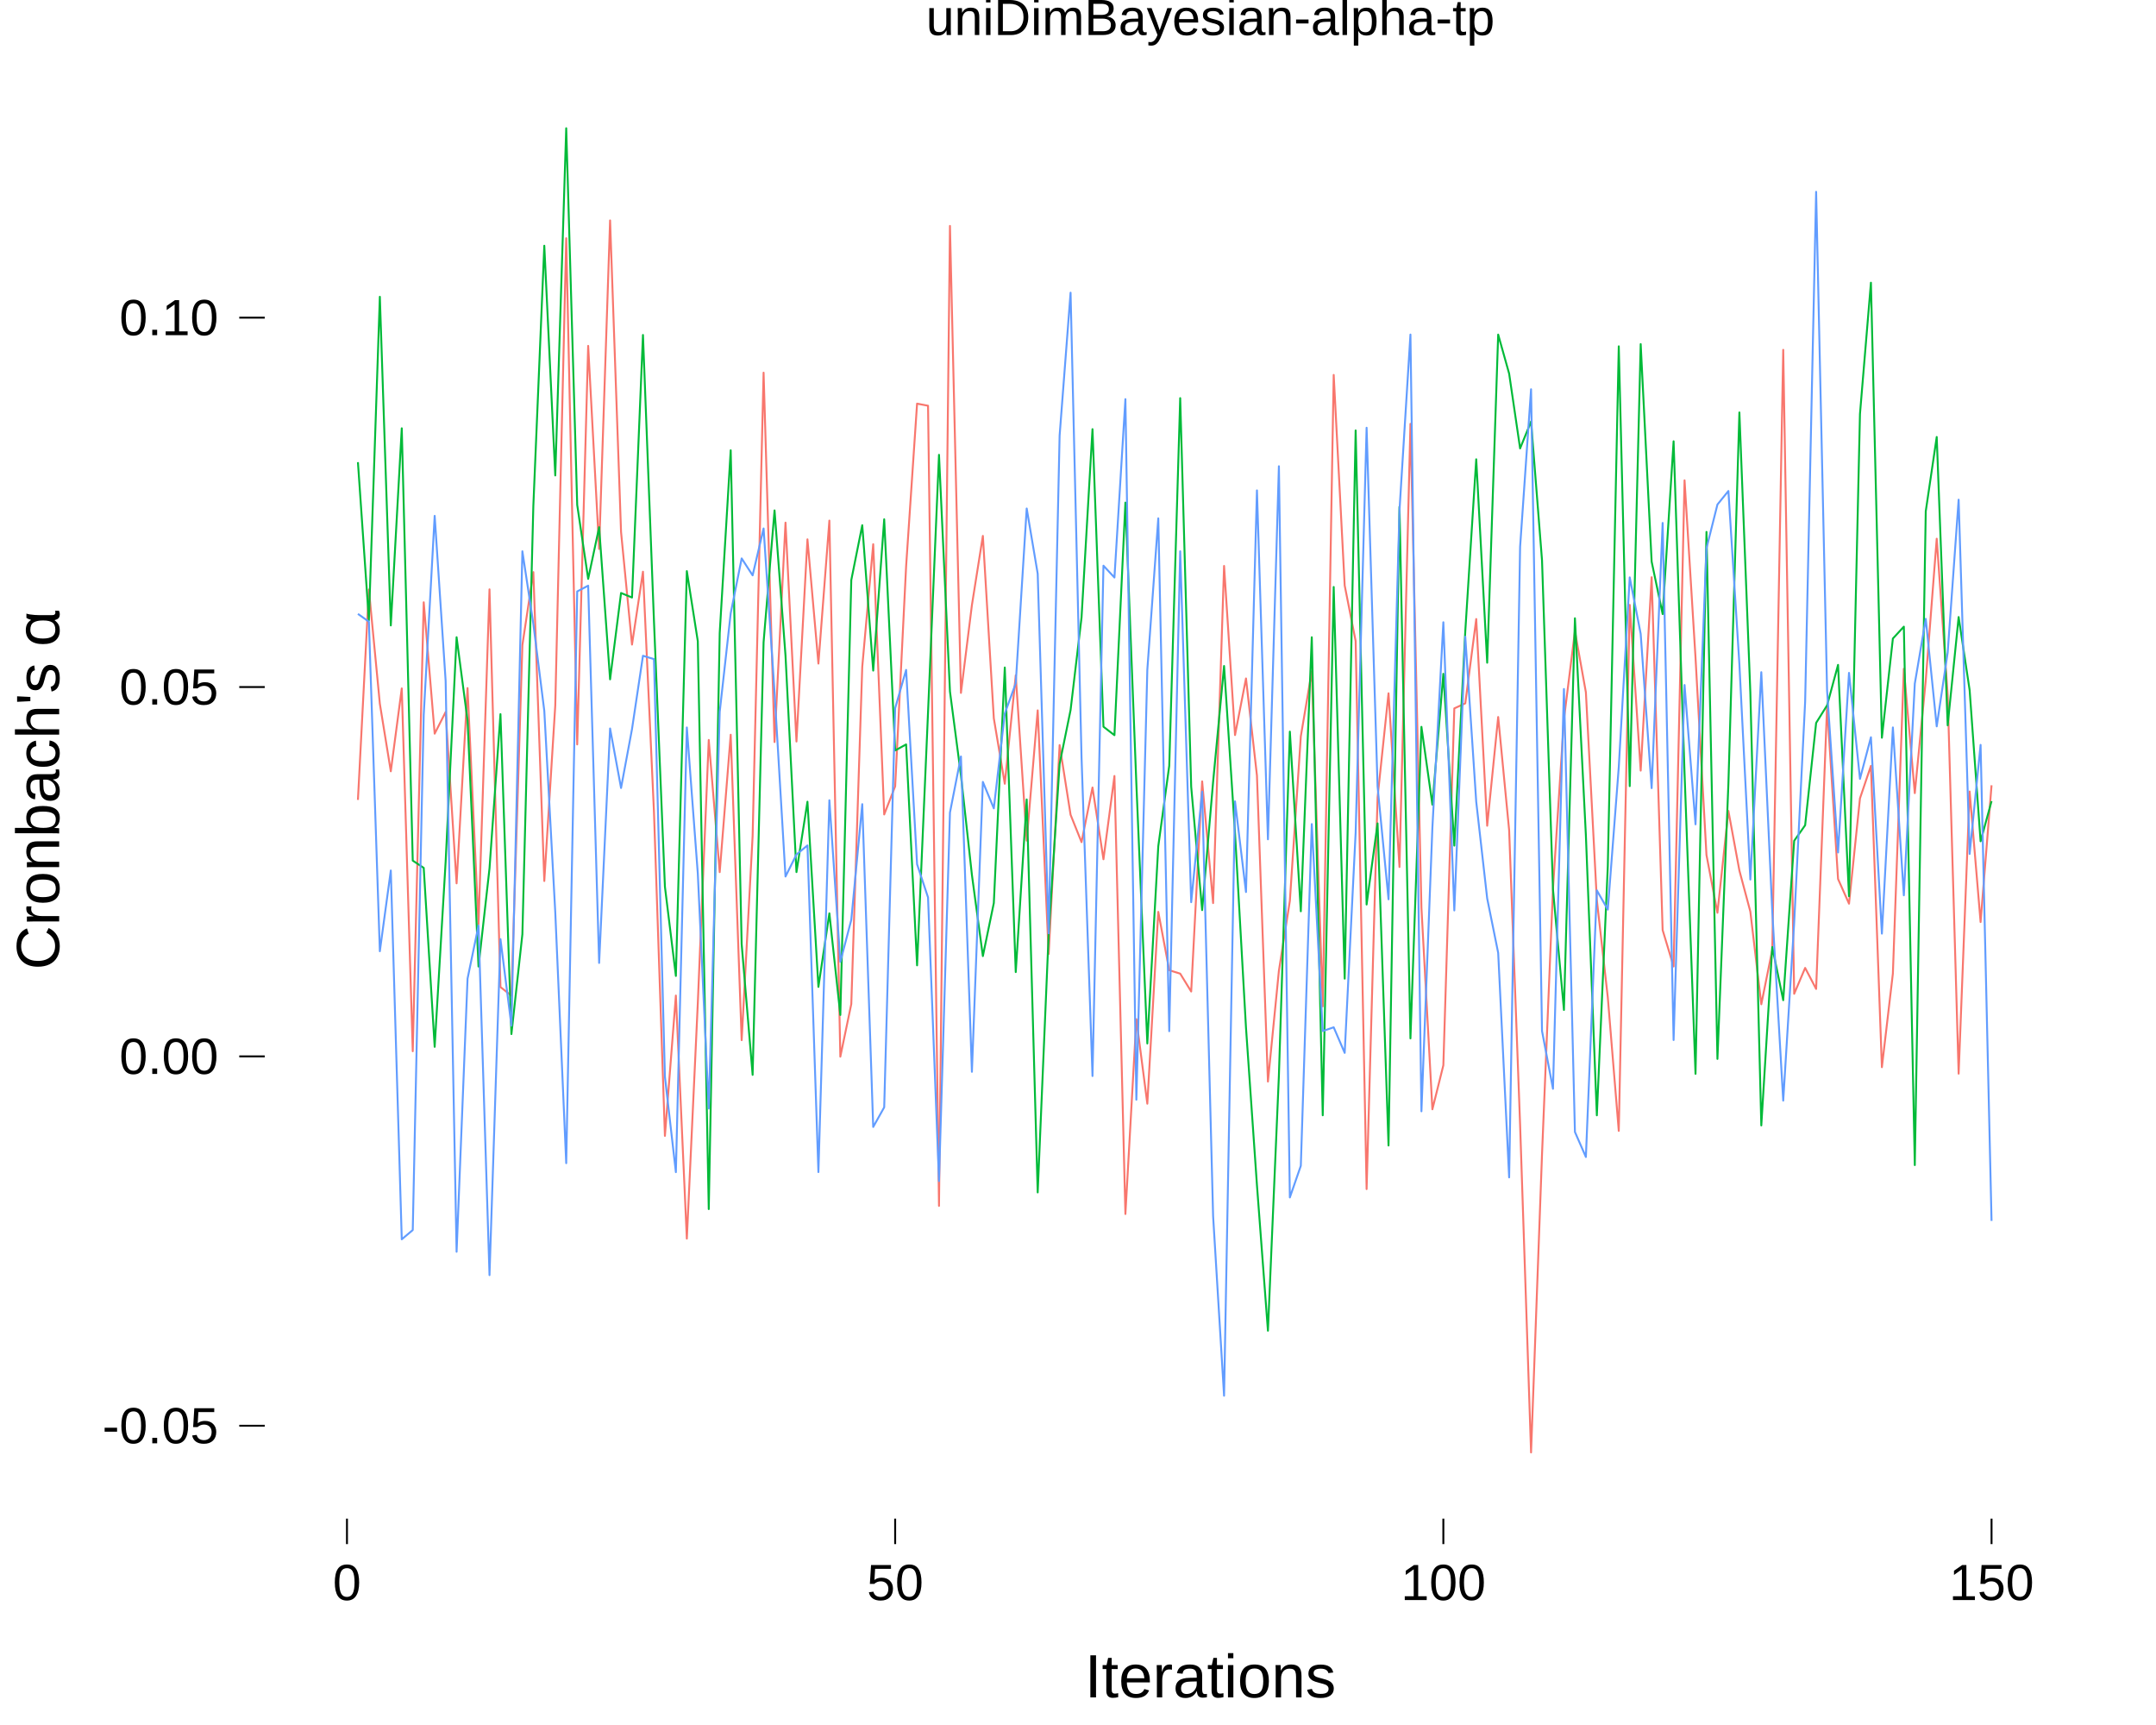
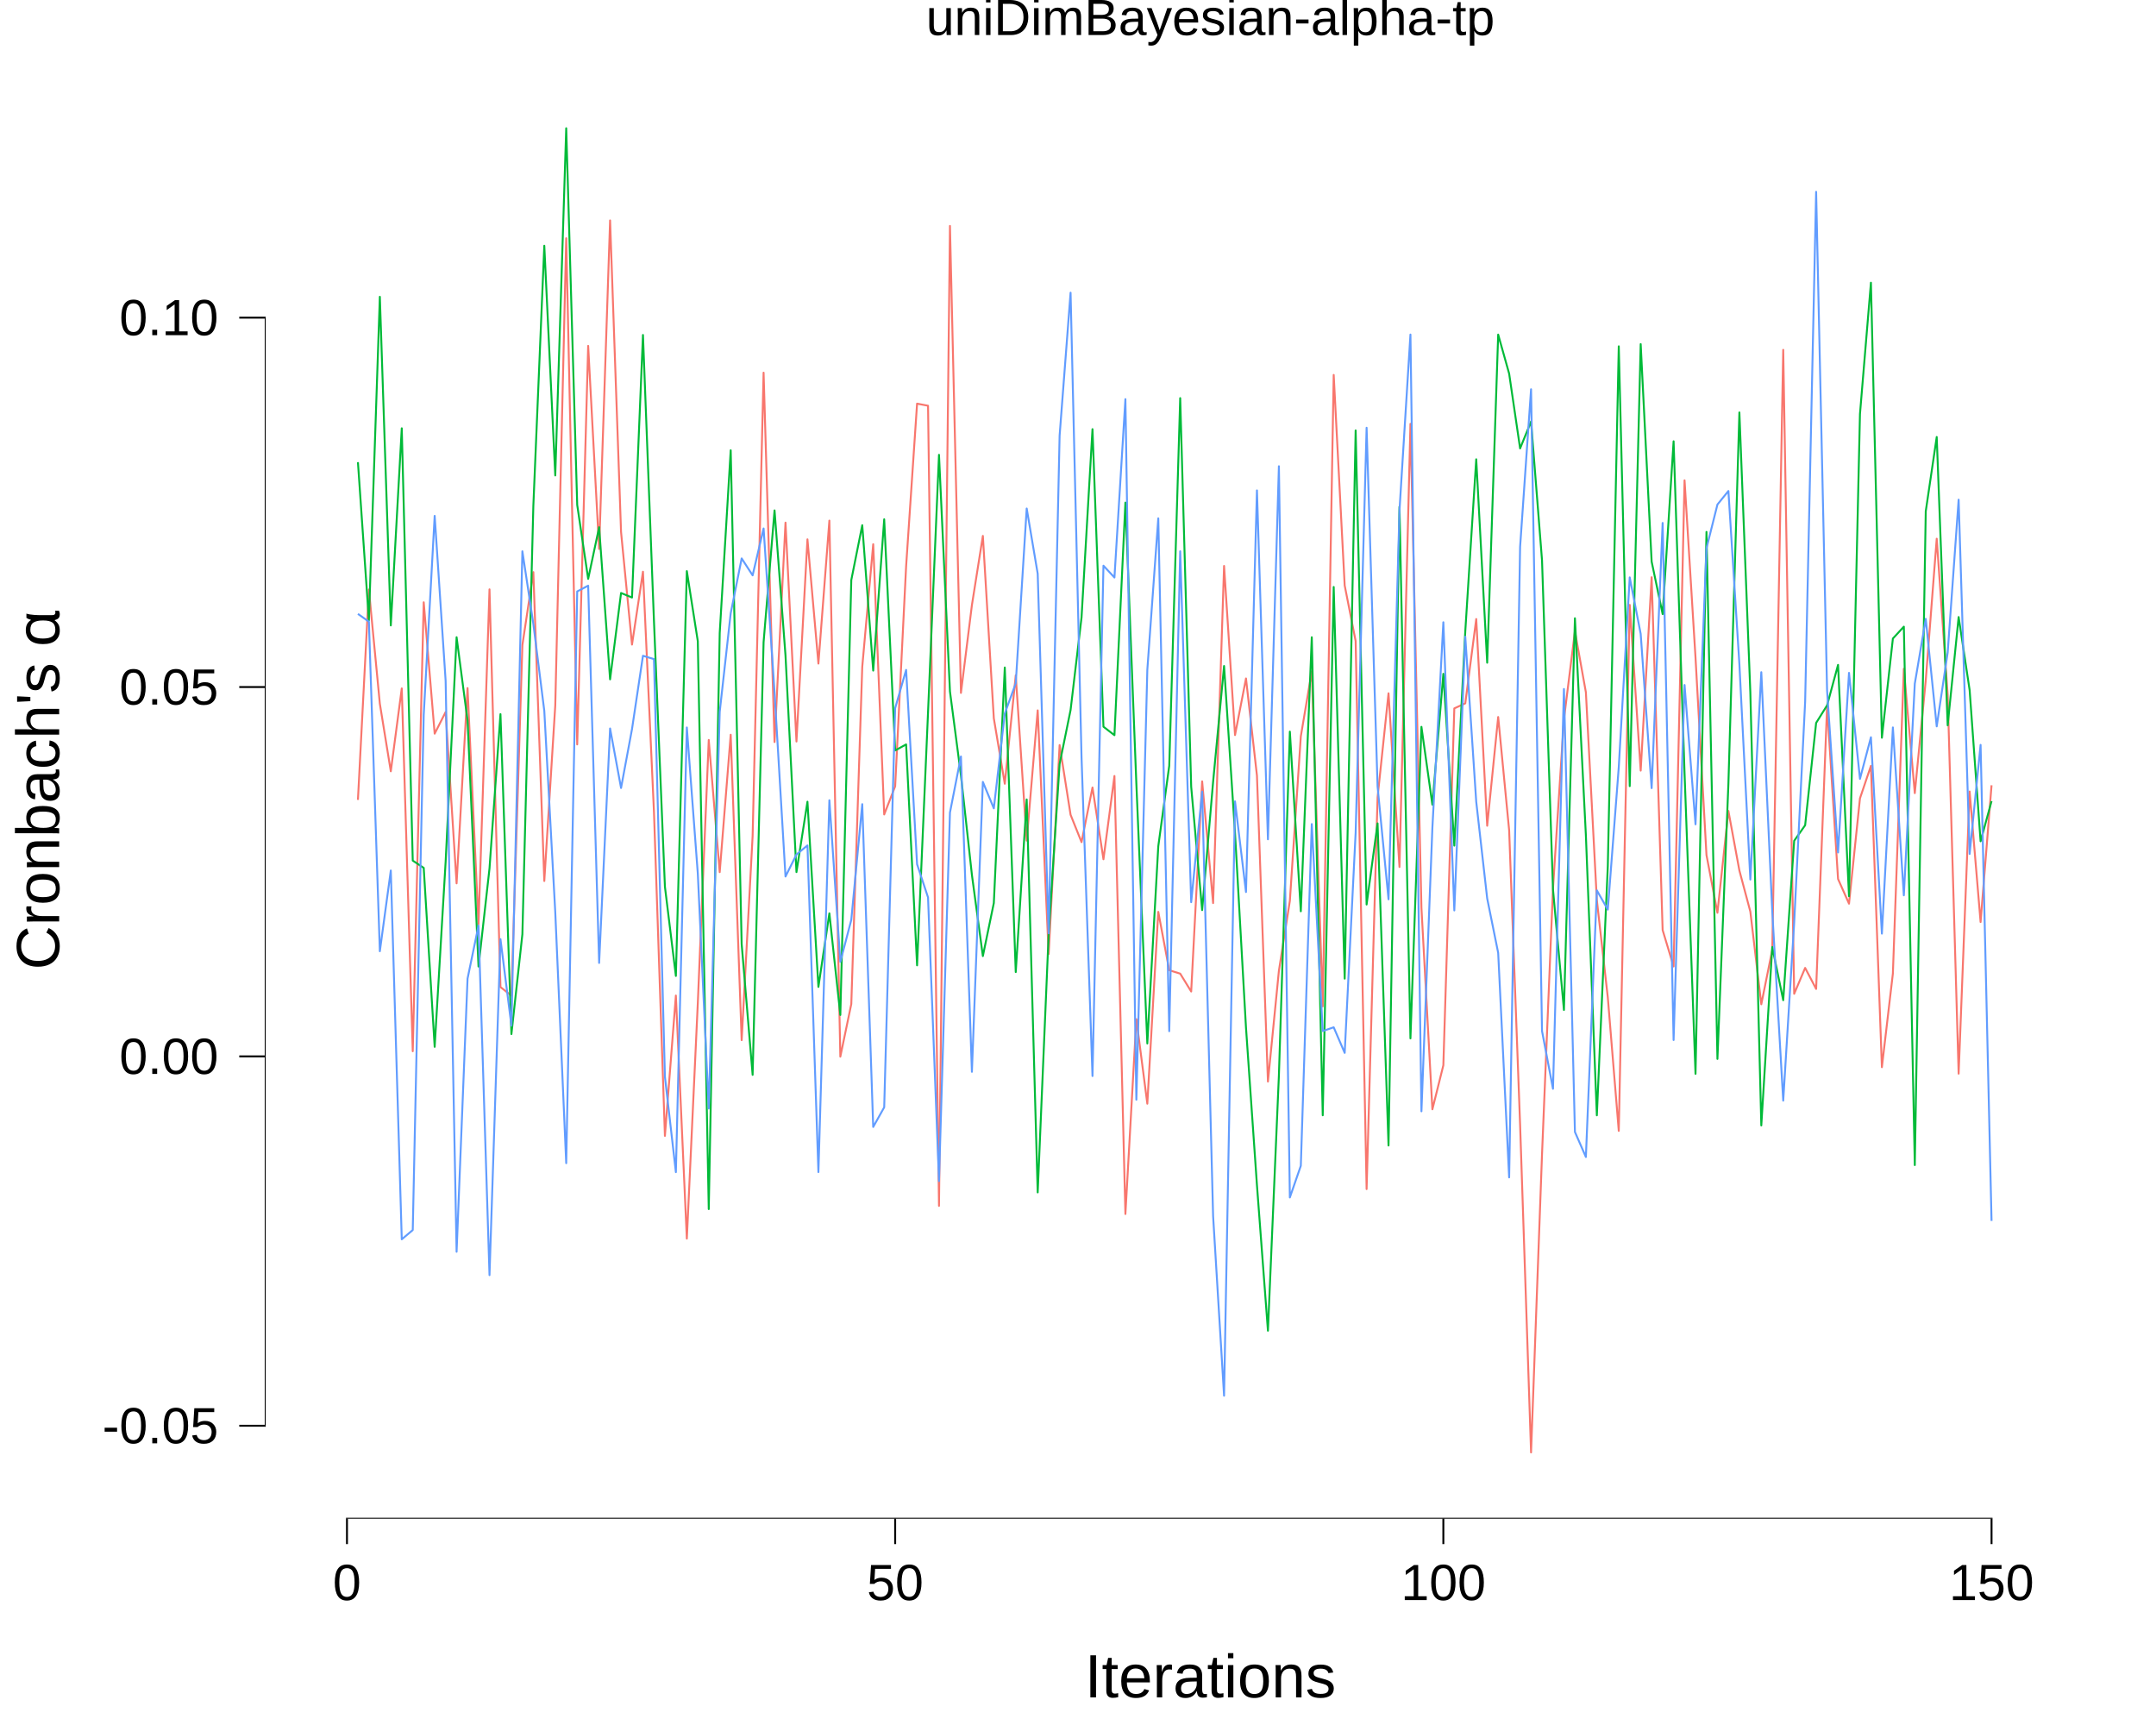
<svg xmlns="http://www.w3.org/2000/svg" viewBox="0 0 720.00 576.00">
  <defs>
    <style type="text/css">
    line, polyline, polygon, path, rect, circle {
      fill: none;
      stroke: #000000;
      stroke-linecap: round;
      stroke-linejoin: round;
      stroke-miterlimit: 10.00;
    }
  </style>
  </defs>
  <rect width="100%" height="100%" style="stroke: none; fill: #FFFFFF;" />
  <rect x="0.00" y="0.00" width="720.00" height="576.00" style="stroke-width: 10.67; stroke: none;" />
  <defs>
    <clipPath id="cpODguNDF8NzIwLjAwfDUwNy4xMHwyMC43MQ==">
      <rect x="88.41" y="20.71" width="631.59" height="486.38" />
    </clipPath>
  </defs>
  <rect x="88.41" y="20.71" width="631.59" height="486.38" style="stroke-width: 10.67; stroke: none;" clip-path="url(#cpODguNDF8NzIwLjAwfDUwNy4xMHwyMC43MQ==)" />
  <polyline points="119.53,267.10 123.19,196.85 126.85,234.99 130.51,257.55 134.17,229.87 137.84,351.02 141.50,201.11 145.16,244.98 148.82,237.75 152.48,294.96 156.14,229.76 159.80,308.66 163.47,196.79 167.13,329.59 170.79,332.47 174.45,215.42 178.11,191.03 181.77,294.18 185.43,235.59 189.09,79.55 192.76,248.57 196.42,115.49 200.08,183.31 203.74,73.60 207.40,177.63 211.06,215.23 214.72,190.90 218.39,271.06 222.05,379.28 225.71,332.43 229.37,413.59 233.03,335.05 236.69,247.07 240.35,291.22 244.02,245.33 247.68,347.32 251.34,279.13 255.00,124.44 258.66,247.78 262.32,174.51 265.98,247.60 269.65,180.09 273.31,221.58 276.97,173.83 280.63,352.83 284.29,335.25 287.95,222.67 291.61,181.72 295.28,271.96 298.94,262.56 302.60,189.07 306.26,134.78 309.92,135.48 313.58,402.66 317.24,75.44 320.91,231.37 324.57,202.06 328.23,178.94 331.89,239.87 335.55,261.71 339.21,225.50 342.87,280.69 346.54,237.20 350.20,318.56 353.86,248.79 357.52,272.06 361.18,281.20 364.84,262.96 368.50,286.92 372.17,259.11 375.83,405.37 379.49,340.31 383.15,368.54 386.81,304.48 390.47,323.97 394.13,325.11 397.80,331.08 401.46,260.91 405.12,301.55 408.78,188.97 412.44,245.45 416.10,226.54 419.76,258.98 423.43,361.15 427.09,324.16 430.75,300.81 434.41,245.87 438.07,224.16 441.73,336.04 445.39,125.19 449.06,195.49 452.72,214.06 456.38,397.05 460.04,266.32 463.70,231.50 467.36,289.50 471.02,141.53 474.69,303.13 478.35,370.41 482.01,355.71 485.67,236.54 489.33,234.86 492.99,206.70 496.65,275.73 500.32,239.42 503.98,277.23 507.64,375.59 511.30,484.99 514.96,385.45 518.62,296.70 522.28,240.17 525.95,210.79 529.61,231.17 533.27,300.55 536.93,333.07 540.59,377.62 544.25,201.98 547.91,257.32 551.57,192.74 555.24,310.56 558.90,322.72 562.56,160.39 566.22,219.61 569.88,285.50 573.54,304.79 577.20,270.78 580.87,290.67 584.53,304.40 588.19,335.34 591.85,317.17 595.51,116.81 599.17,331.84 602.83,323.20 606.50,330.22 610.16,235.83 613.82,293.50 617.48,301.75 621.14,266.58 624.80,255.73 628.46,356.35 632.13,325.07 635.79,223.32 639.45,264.84 643.11,227.15 646.77,179.88 650.43,232.07 654.09,358.51 657.76,264.29 661.42,307.88 665.08,262.21 " style="stroke-width: 0.64; stroke: #F8766D; stroke-linecap: butt;" clip-path="url(#cpODguNDF8NzIwLjAwfDUwNy4xMHwyMC43MQ==)" />
  <polyline points="119.53,154.32 123.19,207.10 126.85,99.10 130.51,208.84 134.17,143.01 137.84,287.37 141.50,289.79 145.16,349.55 148.82,287.78 152.48,212.78 156.14,240.58 159.80,322.74 163.47,289.99 167.13,238.46 170.79,345.29 174.45,311.96 178.11,168.94 181.77,82.05 185.43,158.76 189.09,42.82 192.76,168.60 196.42,193.30 200.08,176.03 203.74,226.84 207.40,198.01 211.06,199.52 214.72,111.85 218.39,207.31 222.05,296.07 225.71,325.88 229.37,190.70 233.03,214.09 236.69,403.73 240.35,211.36 244.02,150.36 247.68,315.24 251.34,358.91 255.00,214.43 258.66,170.43 262.32,218.89 265.98,291.20 269.65,267.70 273.31,329.54 276.97,304.98 280.63,338.91 284.29,193.69 287.95,175.38 291.61,223.92 295.28,173.40 298.94,250.59 302.60,248.57 306.26,322.34 309.92,237.84 313.58,151.87 317.24,230.87 320.91,258.91 324.57,292.13 328.23,319.25 331.89,301.53 335.55,222.89 339.21,324.59 342.87,266.95 346.54,398.16 350.20,311.89 353.86,255.09 357.52,237.09 361.18,206.21 364.84,143.30 368.50,242.66 372.17,245.49 375.83,167.82 379.49,261.74 383.15,348.43 386.81,282.59 390.47,255.70 394.13,132.94 397.80,262.70 401.46,303.90 405.12,261.06 408.78,222.38 412.44,278.25 416.10,343.16 419.76,395.73 423.43,444.34 427.09,359.13 430.75,244.30 434.41,304.29 438.07,212.79 441.73,372.41 445.39,196.00 449.06,326.78 452.72,143.73 456.38,302.03 460.04,274.94 463.70,382.50 467.36,169.21 471.02,346.74 474.69,242.70 478.35,268.70 482.01,224.99 485.67,282.37 489.33,210.82 492.99,153.36 496.65,221.29 500.32,111.72 503.98,124.76 507.64,149.73 511.30,140.75 514.96,187.09 518.62,296.98 522.28,337.24 525.95,206.45 529.61,278.95 533.27,372.42 536.93,289.16 540.59,115.64 544.25,262.50 547.91,114.90 551.57,187.53 555.24,205.05 558.90,147.35 562.56,258.22 566.22,358.56 569.88,177.61 573.54,353.58 577.20,261.77 580.87,137.72 584.53,231.23 588.19,375.80 591.85,316.23 595.51,333.98 599.17,280.75 602.83,275.56 606.50,241.39 610.16,235.53 613.82,222.01 617.48,299.25 621.14,138.24 624.80,94.40 628.46,246.34 632.13,213.22 635.79,209.25 639.45,389.04 643.11,170.72 646.77,145.91 650.43,242.20 654.09,206.04 657.76,230.42 661.42,280.92 665.08,267.51 " style="stroke-width: 0.64; stroke: #00BA38; stroke-linecap: butt;" clip-path="url(#cpODguNDF8NzIwLjAwfDUwNy4xMHwyMC43MQ==)" />
  <polyline points="119.53,204.99 123.19,207.58 126.85,317.63 130.51,290.67 134.17,413.82 137.84,410.73 141.50,238.74 145.16,172.25 148.82,227.33 152.48,417.98 156.14,326.78 159.80,309.06 163.47,425.78 167.13,313.59 170.79,342.48 174.45,184.08 178.11,208.31 181.77,237.38 185.43,304.58 189.09,388.40 192.76,197.49 196.42,195.56 200.08,321.54 203.74,243.25 207.40,263.12 211.06,243.45 214.72,218.97 218.39,220.08 222.05,359.54 225.71,391.40 229.37,242.91 233.03,291.65 236.69,370.15 240.35,237.69 244.02,204.78 247.68,186.46 251.34,192.12 255.00,176.46 258.66,231.21 262.32,292.68 265.98,285.32 269.65,282.30 273.31,391.37 276.97,267.21 280.63,321.17 284.29,307.15 287.95,268.52 291.61,376.30 295.28,369.74 298.94,236.47 302.60,223.69 306.26,288.58 309.92,299.66 313.58,394.37 317.24,271.33 320.91,252.60 324.57,357.89 328.23,261.09 331.89,269.92 335.55,238.26 339.21,228.17 342.87,169.79 346.54,191.56 350.20,311.66 353.86,145.46 357.52,97.73 361.18,252.90 364.84,359.30 368.50,188.89 372.17,192.84 375.83,133.28 379.49,367.20 383.15,223.65 386.81,173.09 390.47,344.33 394.13,184.08 397.80,301.25 401.46,264.34 405.12,406.12 408.78,466.05 412.44,267.58 416.10,297.86 419.76,163.75 423.43,280.26 427.09,155.68 430.75,399.84 434.41,389.27 438.07,275.17 441.73,344.28 445.39,343.03 449.06,351.57 452.72,278.04 456.38,142.83 460.04,262.56 463.70,300.29 467.36,170.41 471.02,111.71 474.69,371.08 478.35,276.35 482.01,207.78 485.67,304.01 489.33,212.60 492.99,267.72 496.65,300.01 500.32,318.18 503.98,393.15 507.64,182.62 511.30,129.98 514.96,344.27 518.62,363.56 522.28,230.07 525.95,377.97 529.61,386.34 533.27,297.30 536.93,303.73 540.59,256.17 544.25,192.79 547.91,211.66 551.57,263.17 555.24,174.62 558.90,347.28 562.56,228.73 566.22,275.25 569.88,183.08 573.54,168.47 577.20,163.95 580.87,221.75 584.53,293.69 588.19,224.45 591.85,304.30 595.51,367.51 599.17,308.06 602.83,234.28 606.50,64.05 610.16,230.63 613.82,284.65 617.48,224.68 621.14,260.07 624.80,246.18 628.46,311.75 632.13,242.90 635.79,298.96 639.45,228.28 643.11,206.65 646.77,242.55 650.43,217.88 654.09,166.85 657.76,285.14 661.42,248.72 665.08,407.68 " style="stroke-width: 0.64; stroke: #619CFF; stroke-linecap: butt;" clip-path="url(#cpODguNDF8NzIwLjAwfDUwNy4xMHwyMC43MQ==)" />
+   <line x1="115.55" y1="507.10" x2="665.40" y2="507.10" style="stroke-width: 0.64; stroke-linecap: butt;" clip-path="url(#cpODguNDF8NzIwLjAwfDUwNy4xMHwyMC43MQ==)" />
+   <line x1="88.41" y1="476.40" x2="88.41" y2="105.75" style="stroke-width: 0.64; stroke-linecap: butt;" clip-path="url(#cpODguNDF8NzIwLjAwfDUwNy4xMHwyMC43MQ==)" />
  <rect x="88.41" y="20.71" width="631.59" height="486.38" style="stroke-width: 0.00; stroke: none;" clip-path="url(#cpODguNDF8NzIwLjAwfDUwNy4xMHwyMC43MQ==)" />
  <defs>
    <clipPath id="cpMC4wMHw3MjAuMDB8NTc2LjAwfDAuMDA=">
      <rect x="0.00" y="0.00" width="720.00" height="576.00" />
    </clipPath>
  </defs>
  <polyline points="88.41,507.10 88.41,20.71 " style="stroke-width: 0.00; stroke: none; stroke-linecap: butt;" clip-path="url(#cpMC4wMHw3MjAuMDB8NTc2LjAwfDAuMDA=)" />
  <g clip-path="url(#cpMC4wMHw3MjAuMDB8NTc2LjAwfDAuMDA=)">
    <text x="34.19" y="481.93" style="font-size: 17.00px; font-family: Liberation Sans;" textLength="38.73px" lengthAdjust="spacingAndGlyphs">-0.05</text>
  </g>
  <g clip-path="url(#cpMC4wMHw3MjAuMDB8NTc2LjAwfDAuMDA=)">
    <text x="39.85" y="358.59" style="font-size: 17.00px; font-family: Liberation Sans;" textLength="33.08px" lengthAdjust="spacingAndGlyphs">0.00</text>
  </g>
  <g clip-path="url(#cpMC4wMHw3MjAuMDB8NTc2LjAwfDAuMDA=)">
    <text x="39.85" y="235.26" style="font-size: 17.00px; font-family: Liberation Sans;" textLength="33.08px" lengthAdjust="spacingAndGlyphs">0.05</text>
  </g>
  <g clip-path="url(#cpMC4wMHw3MjAuMDB8NTc2LjAwfDAuMDA=)">
    <text x="39.85" y="111.92" style="font-size: 17.00px; font-family: Liberation Sans;" textLength="33.08px" lengthAdjust="spacingAndGlyphs">0.10</text>
  </g>
  <polyline points="79.90,476.08 88.41,476.08 " style="stroke-width: 0.64; stroke-linecap: butt;" clip-path="url(#cpMC4wMHw3MjAuMDB8NTc2LjAwfDAuMDA=)" />
  <polyline points="79.90,352.74 88.41,352.74 " style="stroke-width: 0.64; stroke-linecap: butt;" clip-path="url(#cpMC4wMHw3MjAuMDB8NTc2LjAwfDAuMDA=)" />
  <polyline points="79.90,229.41 88.41,229.41 " style="stroke-width: 0.64; stroke-linecap: butt;" clip-path="url(#cpMC4wMHw3MjAuMDB8NTc2LjAwfDAuMDA=)" />
  <polyline points="79.90,106.07 88.41,106.07 " style="stroke-width: 0.64; stroke-linecap: butt;" clip-path="url(#cpMC4wMHw3MjAuMDB8NTc2LjAwfDAuMDA=)" />
  <polyline points="88.41,507.10 720.00,507.10 " style="stroke-width: 0.00; stroke: none; stroke-linecap: butt;" clip-path="url(#cpMC4wMHw3MjAuMDB8NTc2LjAwfDAuMDA=)" />
  <polyline points="115.87,515.60 115.87,507.10 " style="stroke-width: 0.64; stroke-linecap: butt;" clip-path="url(#cpMC4wMHw3MjAuMDB8NTc2LjAwfDAuMDA=)" />
  <polyline points="298.94,515.60 298.94,507.10 " style="stroke-width: 0.64; stroke-linecap: butt;" clip-path="url(#cpMC4wMHw3MjAuMDB8NTc2LjAwfDAuMDA=)" />
  <polyline points="482.01,515.60 482.01,507.10 " style="stroke-width: 0.64; stroke-linecap: butt;" clip-path="url(#cpMC4wMHw3MjAuMDB8NTc2LjAwfDAuMDA=)" />
  <polyline points="665.08,515.60 665.08,507.10 " style="stroke-width: 0.64; stroke-linecap: butt;" clip-path="url(#cpMC4wMHw3MjAuMDB8NTc2LjAwfDAuMDA=)" />
  <g clip-path="url(#cpMC4wMHw3MjAuMDB8NTc2LjAwfDAuMDA=)">
    <text x="111.14" y="534.28" style="font-size: 17.00px; font-family: Liberation Sans;" textLength="9.45px" lengthAdjust="spacingAndGlyphs">0</text>
  </g>
  <g clip-path="url(#cpMC4wMHw3MjAuMDB8NTc2LjAwfDAuMDA=)">
    <text x="289.48" y="534.28" style="font-size: 17.00px; font-family: Liberation Sans;" textLength="18.91px" lengthAdjust="spacingAndGlyphs">50</text>
  </g>
  <g clip-path="url(#cpMC4wMHw3MjAuMDB8NTc2LjAwfDAuMDA=)">
    <text x="467.83" y="534.28" style="font-size: 17.00px; font-family: Liberation Sans;" textLength="28.36px" lengthAdjust="spacingAndGlyphs">100</text>
  </g>
  <g clip-path="url(#cpMC4wMHw3MjAuMDB8NTc2LjAwfDAuMDA=)">
    <text x="650.90" y="534.28" style="font-size: 17.00px; font-family: Liberation Sans;" textLength="28.36px" lengthAdjust="spacingAndGlyphs">150</text>
  </g>
  <g clip-path="url(#cpMC4wMHw3MjAuMDB8NTc2LjAwfDAuMDA=)">
    <text x="362.24" y="566.78" style="font-size: 20.40px; font-family: Liberation Sans;" textLength="83.92px" lengthAdjust="spacingAndGlyphs">Iterations</text>
  </g>
  <g clip-path="url(#cpMC4wMHw3MjAuMDB8NTc2LjAwfDAuMDA=)">
    <text transform="translate(19.76,323.83) rotate(-90)" style="font-size: 20.40px; font-family: Liberation Sans;" textLength="102.53px" lengthAdjust="spacingAndGlyphs">Cronbach's</text>
  </g>
  <g clip-path="url(#cpMC4wMHw3MjAuMDB8NTc2LjAwfDAuMDA=)">
    <text transform="translate(19.76,221.30) rotate(-90)" style="font-size: 20.40px; font-family: Symbola;" textLength="5.09px" lengthAdjust="spacingAndGlyphs"> </text>
  </g>
  <g clip-path="url(#cpMC4wMHw3MjAuMDB8NTc2LjAwfDAuMDA=)">
    <text transform="translate(19.76,216.20) rotate(-90)" style="font-size: 20.40px; font-family: Symbola;" textLength="12.22px" lengthAdjust="spacingAndGlyphs">α</text>
  </g>
  <g clip-path="url(#cpMC4wMHw3MjAuMDB8NTc2LjAwfDAuMDA=)">
    <text x="309.24" y="11.70" style="font-size: 17.00px; font-family: Liberation Sans;" textLength="189.92px" lengthAdjust="spacingAndGlyphs">uniDimBayesian-alpha-tp</text>
  </g>
</svg>
